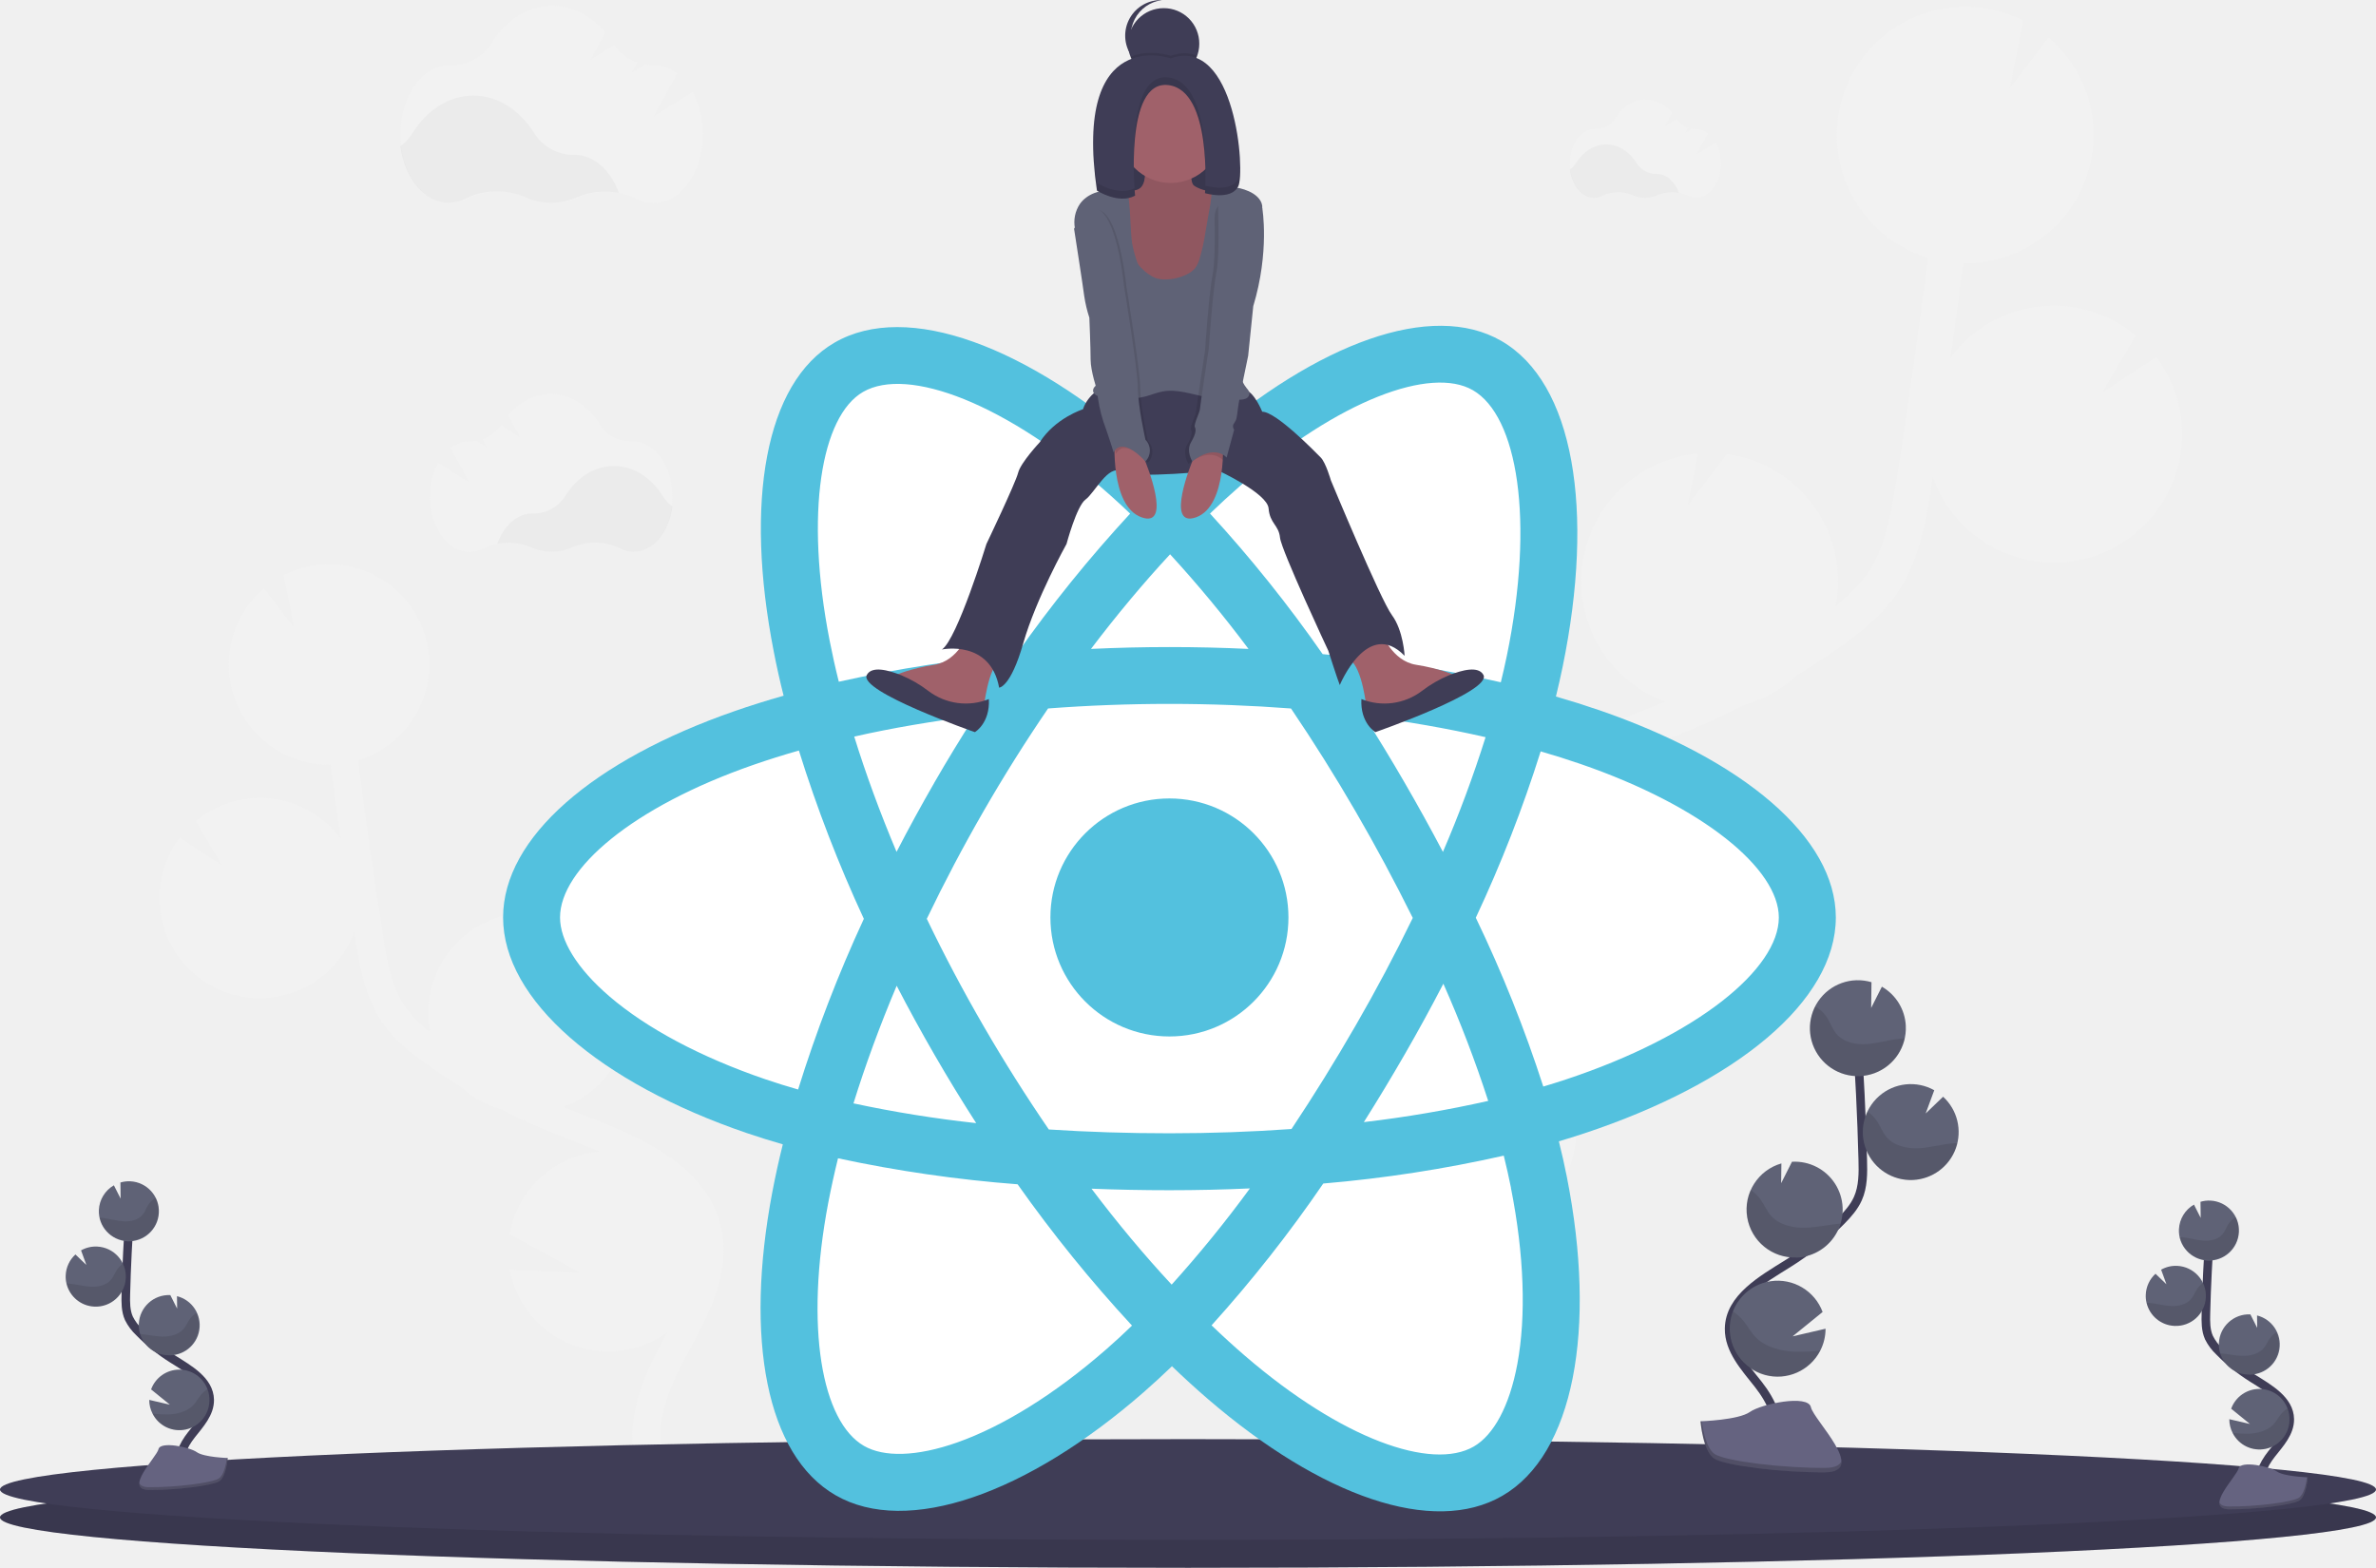
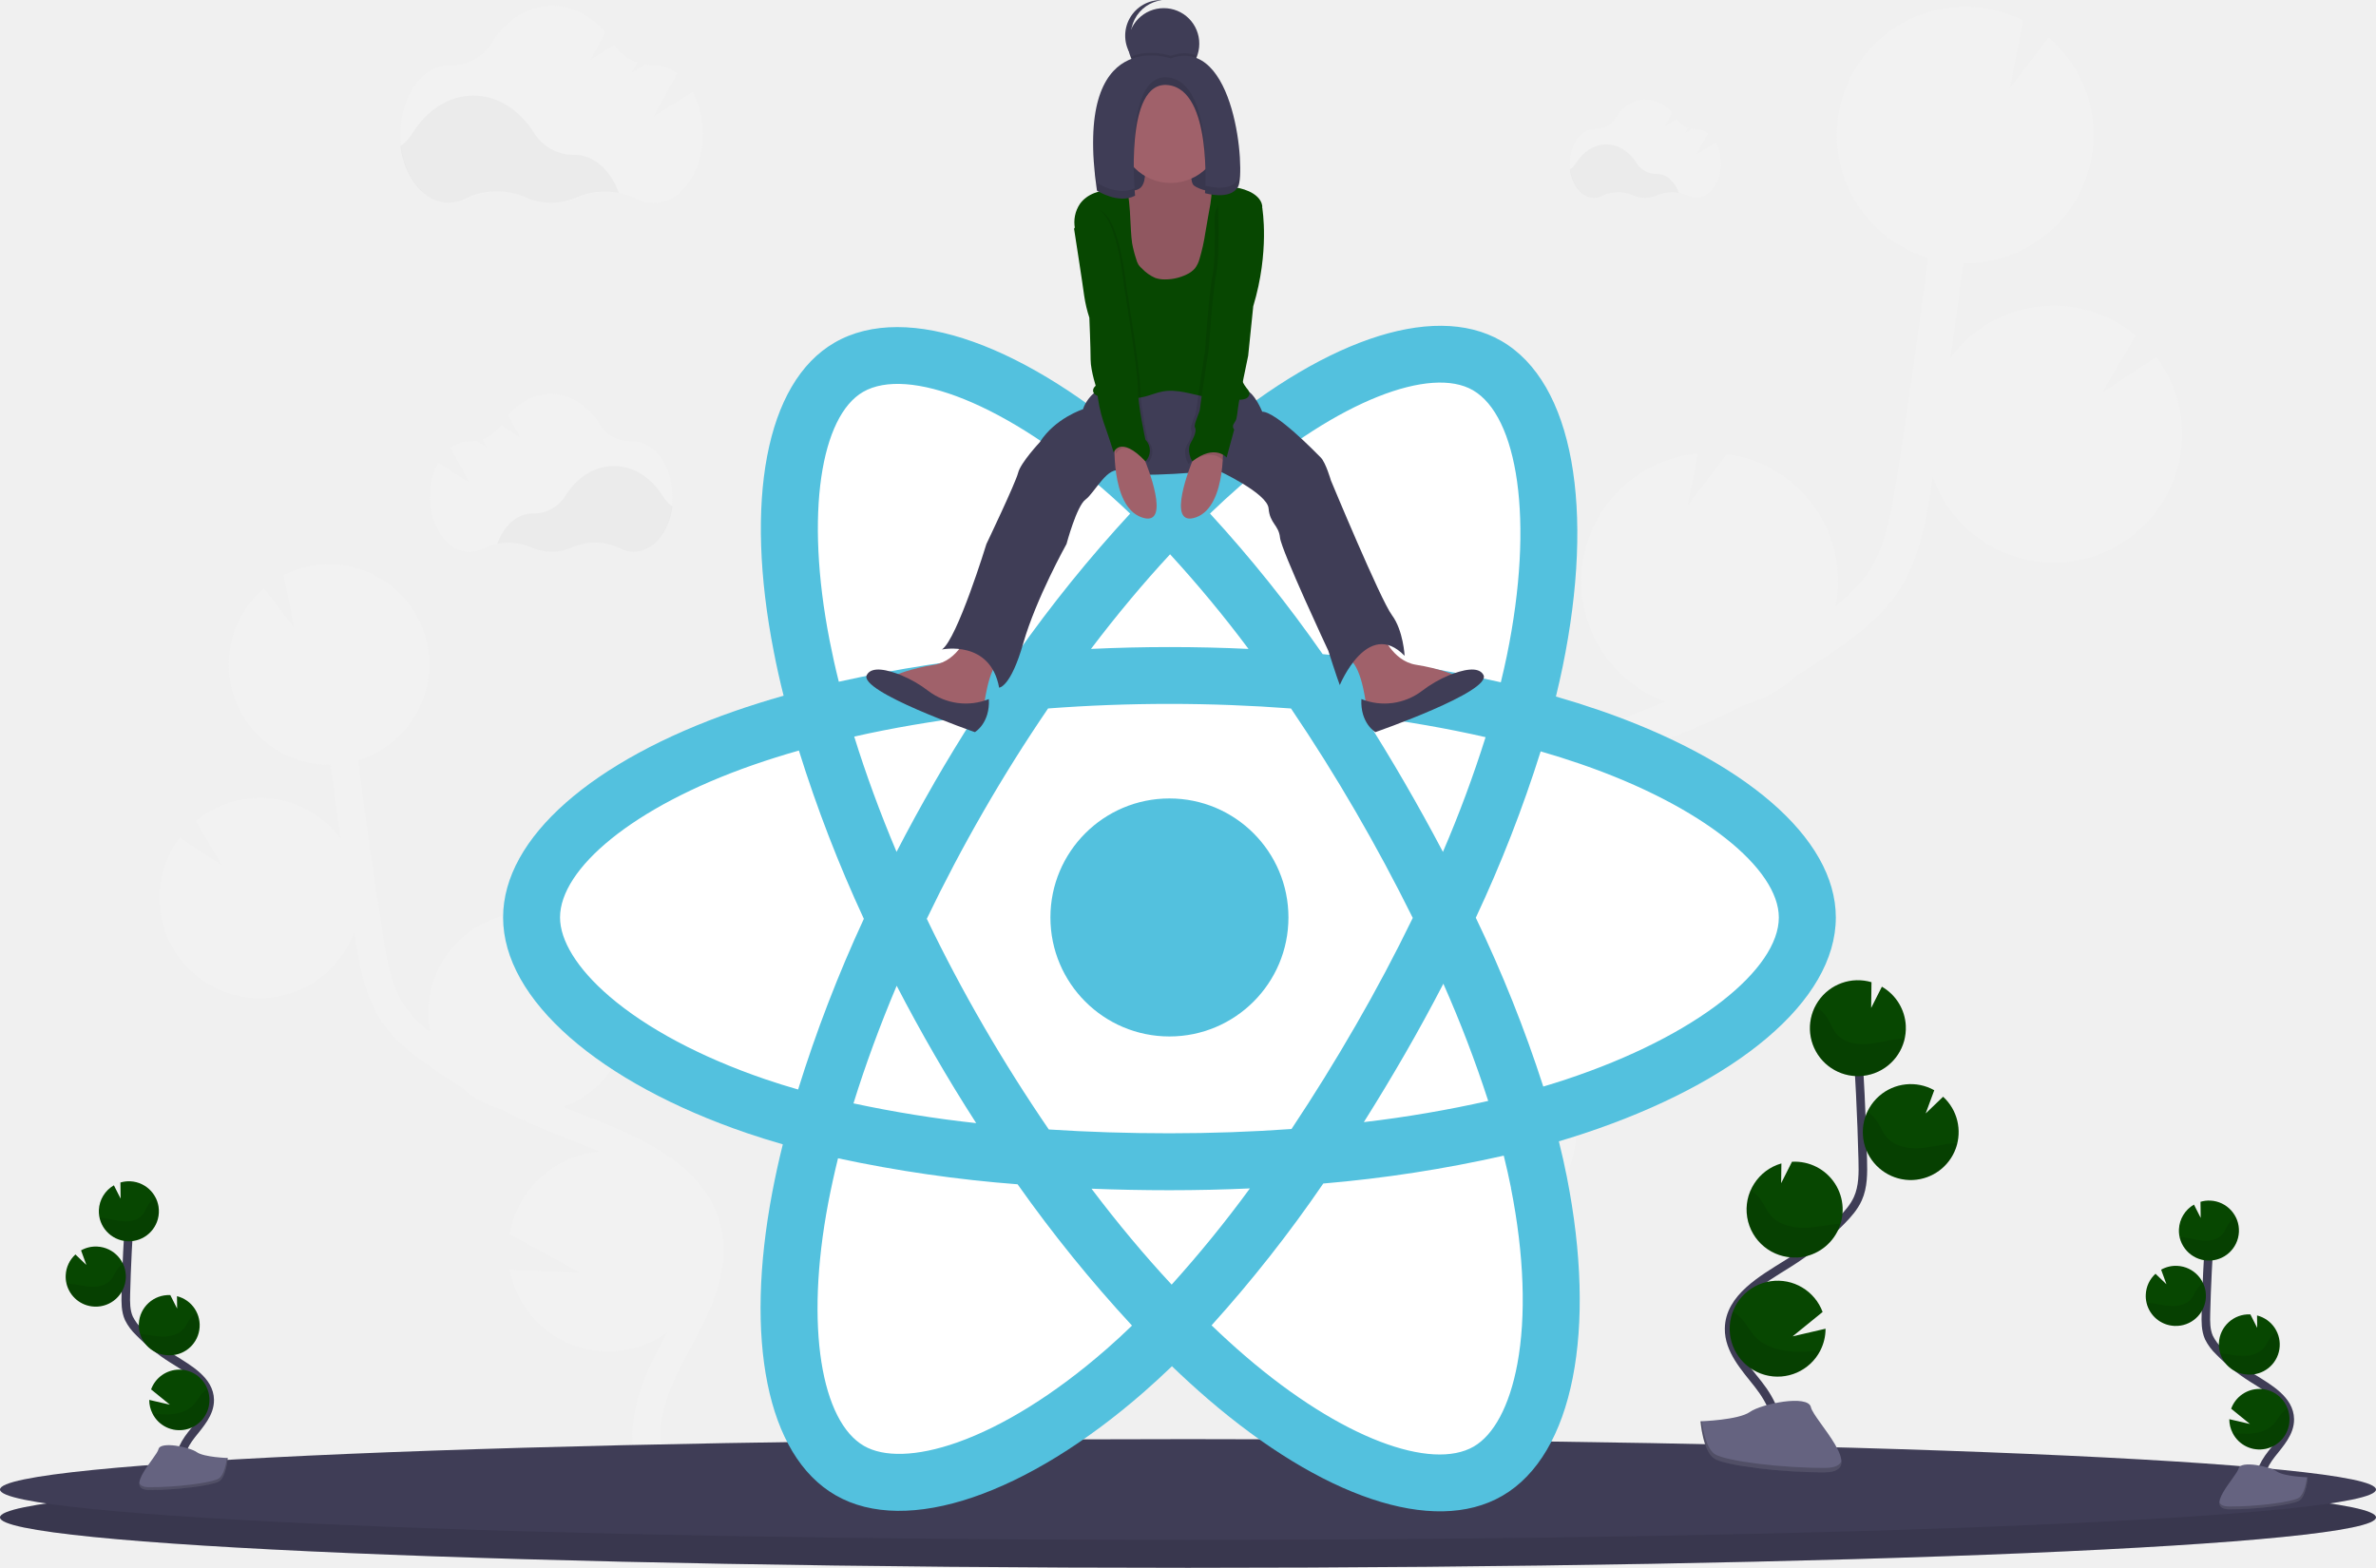
<svg xmlns="http://www.w3.org/2000/svg" id="a75d69e6-d07c-4db3-9c83-72b2470e5561" data-name="Layer 1" width="1108" height="731.18" viewBox="0 0 1108 731.18">
  <path d="M813.68,415.2l6.89-2.7c.66-.26,1.31-.54,2-.81a59.85,59.85,0,0,1,15.28-115.77l-4.8,24.2,18.22-23.92.16,0a59.87,59.87,0,0,1,51.16,67.45c-.15,1.13-.39,2.23-.6,3.34,5.61-4.43,10.87-9.32,14.81-15,8-11.54,10.71-25.76,13.47-43.17,5.47-34.48,10.4-69.34,14.84-104.18a59.83,59.83,0,0,1-42-65.36c.25-1.82.6-3.59,1-5.34.1-.44.2-.88.31-1.31.43-1.69.91-3.35,1.47-5,.09-.27.21-.52.3-.78.5-1.37,1-2.72,1.65-4,.22-.5.44-1,.67-1.47.69-1.43,1.42-2.83,2.22-4.19.27-.45.56-.88.83-1.33.62-1,1.27-2,1.94-2.93.36-.5.71-1,1.08-1.49l.27-.39,0,0a59.81,59.81,0,0,1,74.64-17l-6.24,31.49,18-23.64a59.5,59.5,0,0,1,16.32,68.62h.07c-.17.4-.38.78-.55,1.18-.33.74-.67,1.47-1,2.2-.46.93-1,1.84-1.45,2.74-.38.68-.75,1.36-1.16,2-.59,1-1.23,1.9-1.87,2.83-.38.54-.73,1.1-1.12,1.63-1,1.39-2.12,2.72-3.26,4-.4.45-.83.86-1.25,1.3-.81.86-1.62,1.71-2.48,2.52-.53.5-1.09,1-1.64,1.46-.79.7-1.6,1.38-2.43,2-.59.47-1.19.92-1.79,1.36-.87.63-1.75,1.22-2.64,1.81-.6.39-1.2.78-1.81,1.15-1,.61-2.05,1.17-3.1,1.72-.53.27-1,.57-1.59.83-1.58.77-3.2,1.48-4.85,2.11-.31.12-.64.21-.95.32-1.38.5-2.77,1-4.18,1.35-.61.17-1.23.31-1.85.46-1.15.28-2.31.54-3.48.76q-1,.18-2.07.33c-1.15.17-2.31.3-3.48.4-.69.06-1.37.12-2.07.16-1.26.06-2.53.07-3.8.06a2.08,2.08,0,0,0-.25,0q-2.82,22-5.92,44A59.82,59.82,0,0,1,1042,240.88l-15.68,26.58,25.21-16.59a59.68,59.68,0,0,1,11.5,44.16,58.76,58.76,0,0,1-4.5,15.94,59.83,59.83,0,0,1-111.19-4c-.23,1.48-.45,3-.68,4.46-2.44,15.35-5.47,34.46-16.23,50-7.29,10.56-17.33,18.36-27.09,25.22q-9.52,6.7-19.48,12.77a59.85,59.85,0,0,1-24.53,13.74q-16,8.19-32.69,14.81l-6.95,2.72c-6.25,2.44-12.65,4.94-19,7.6,1,.09,2,.17,3,.3a59.9,59.9,0,0,1,50.86,49.05l-42.31,23.11,42.18-1.89A59.16,59.16,0,0,1,843,534.54a59.87,59.87,0,0,1-82.7,11.74l2.1,3.91c1.4,2.58,2.78,5.15,4.12,7.7,18.33,34.74,19.66,64.74,3.75,84.49l-13-10.45c15.49-19.22,3.2-49.77-5.5-66.27-1.32-2.5-2.68-5-4-7.56C736,536.27,722.65,511.53,728,485.2,736,445.5,779.05,428.7,813.68,415.2Z" transform="translate(-46 -84.41)" fill="#f2f2f2" />
  <path d="M315.6,603.42l-5.38-2.11c-.52-.2-1-.43-1.54-.63a46.75,46.75,0,0,0-11.94-90.42l3.75,18.9-14.22-18.68h-.13a46.76,46.76,0,0,0-40,52.68c.12.89.31,1.74.47,2.61a55.84,55.84,0,0,1-11.56-11.73c-6.23-9-8.37-20.12-10.53-33.71C220.29,493.4,216.45,466.18,213,439a46.72,46.72,0,0,0,32.77-51.05c-.2-1.42-.47-2.8-.79-4.17l-.24-1c-.34-1.32-.71-2.62-1.15-3.88-.07-.21-.16-.41-.24-.61-.39-1.07-.82-2.12-1.28-3.15-.18-.38-.35-.77-.53-1.15-.54-1.11-1.11-2.2-1.73-3.26-.21-.36-.44-.7-.65-1-.49-.78-1-1.55-1.52-2.29-.28-.39-.55-.79-.84-1.17l-.21-.3h0a46.76,46.76,0,0,0-58.29-13.32l4.88,24.6-14.07-18.46a46.48,46.48,0,0,0-12.75,53.59h-.05c.13.31.29.61.43.92.26.58.52,1.15.8,1.72q.54,1.08,1.14,2.13c.29.54.58,1.07.9,1.59.46.75,1,1.48,1.46,2.21.3.42.57.86.88,1.27.8,1.08,1.65,2.12,2.54,3.13.31.35.65.67,1,1,.63.67,1.27,1.33,1.94,2,.41.4.85.77,1.28,1.14q.93.83,1.89,1.59c.46.36.93.71,1.4,1.06.68.49,1.37,1,2.06,1.41.47.31.94.61,1.42.9.79.48,1.6.91,2.42,1.34.42.22.82.45,1.24.66,1.24.6,2.5,1.15,3.79,1.64.24.1.5.16.74.25,1.07.39,2.16.75,3.27,1.06.47.13,1,.24,1.44.35.9.22,1.8.43,2.72.6l1.61.26c.9.13,1.81.23,2.72.31.54.05,1.07.09,1.62.12,1,.05,2,.06,3,.05h.19q2.2,17.22,4.62,34.41a46.71,46.71,0,0,0-67.48-8.14L149.49,488l-19.68-12.95a46.57,46.57,0,0,0-9,34.49A45.8,45.8,0,0,0,124.34,522a46.73,46.73,0,0,0,86.84-3.12c.18,1.15.35,2.32.53,3.48,1.9,12,4.27,26.92,12.67,39.08,5.7,8.24,13.54,14.33,21.16,19.69q7.44,5.24,15.21,10a46.88,46.88,0,0,0,19.16,10.74c8.32,4.26,16.84,8.14,25.54,11.56l5.42,2.13c4.88,1.9,9.88,3.85,14.81,5.93-.78.07-1.57.13-2.36.24A46.77,46.77,0,0,0,283.6,660l33,18-32.94-1.47a46.78,46.78,0,0,0,73.57,29.2c-.55,1-1.09,2-1.64,3.05-1.09,2-2.17,4-3.22,6-14.31,27.13-15.35,50.57-2.92,66l10.13-8.16c-12.1-15-2.5-38.87,4.3-51.76,1-1.95,2.09-3.92,3.16-5.9,9.19-17,19.61-36.37,15.46-56.94C376.29,627.08,342.64,614,315.6,603.42Z" transform="translate(-46 -84.41)" fill="#f2f2f2" />
  <ellipse cx="554" cy="707.68" rx="554" ry="23.5" fill="#3f3d56" />
  <ellipse cx="554" cy="707.68" rx="554" ry="23.5" opacity="0.1" />
  <ellipse cx="554" cy="694.68" rx="554" ry="23.5" fill="#3f3d56" />
  <path d="M131,770.73c-3-5.51.4-12.26,4.28-17.18s8.61-10,8.51-16.29c-.14-9-9.7-14.31-17.33-19.08a84.78,84.78,0,0,1-15.56-12.51,23,23,0,0,1-4.78-6.4c-1.58-3.52-1.53-7.52-1.43-11.38q.5-19.26,1.9-38.48" transform="translate(-46 -84.41)" fill="none" stroke="#3f3d56" stroke-miterlimit="10" stroke-width="4" />
-   <path d="M92.11,648.7a14,14,0,0,1,7-11.49l3.14,6.21-.09-7.52a13.86,13.86,0,0,1,4.62-.56A14,14,0,1,1,92.11,648.7Z" transform="translate(-46 -84.41)" fill="#5f6276" />
-   <path d="M117.14,743.7a14,14,0,0,0,26.5-5.76,13.82,13.82,0,0,0-.91-5.69,14,14,0,0,0-26.27.15l8.77,7.13-9.64-2.24A13.89,13.89,0,0,0,117.14,743.7Z" transform="translate(-46 -84.41)" fill="#5f6276" />
-   <path d="M124.07,716.45a14,14,0,0,0,4.46-27.54l.07,5.79-3.18-6.29h0a14,14,0,0,0-1.31,28.05Z" transform="translate(-46 -84.41)" fill="#5f6276" />
-   <path d="M90,693.78a14,14,0,0,0,1.32-28,13.88,13.88,0,0,0-7.52,1.78l2.48,6.8-5.11-4.9a14,14,0,0,0-4.53,9.69A13.33,13.33,0,0,0,77,683,14,14,0,0,0,90,693.78Z" transform="translate(-46 -84.41)" fill="#5f6276" />
+   <path d="M92.11,648.7a14,14,0,0,1,7-11.49l3.14,6.21-.09-7.52a13.86,13.86,0,0,1,4.62-.56A14,14,0,1,1,92.11,648.7Z" transform="translate(-46 -84.41)" fill="#074701" />
+   <path d="M117.14,743.7a14,14,0,0,0,26.5-5.76,13.82,13.82,0,0,0-.91-5.69,14,14,0,0,0-26.27.15l8.77,7.13-9.64-2.24A13.89,13.89,0,0,0,117.14,743.7Z" transform="translate(-46 -84.41)" fill="#074701" />
+   <path d="M124.07,716.45a14,14,0,0,0,4.46-27.54l.07,5.79-3.18-6.29h0a14,14,0,0,0-1.31,28.05Z" transform="translate(-46 -84.41)" fill="#074701" />
+   <path d="M90,693.78a14,14,0,0,0,1.32-28,13.88,13.88,0,0,0-7.52,1.78l2.48,6.8-5.11-4.9a14,14,0,0,0-4.53,9.69A13.33,13.33,0,0,0,77,683,14,14,0,0,0,90,693.78Z" transform="translate(-46 -84.41)" fill="#074701" />
  <path d="M94,652.44c3.24.36,6.39,1.37,9.64,1.57s6.82-.58,8.88-3.1c1.11-1.37,1.66-3.09,2.59-4.57a10.08,10.08,0,0,1,3.54-3.33,14,14,0,1,1-26.24,9.32C92.94,652.35,93.47,652.39,94,652.44Z" transform="translate(-46 -84.41)" opacity="0.1" />
  <path d="M90,693.78a14,14,0,0,0,13.35-20,10.4,10.4,0,0,0-2.82,2.83c-1,1.51-1.61,3.25-2.78,4.64-2.19,2.57-5.92,3.41-9.31,3.25s-6.66-1.11-10-1.42c-.47,0-.94-.08-1.41-.09A14,14,0,0,0,90,693.78Z" transform="translate(-46 -84.41)" opacity="0.1" />
  <path d="M124.07,716.45a14,14,0,0,0,13.47-19.76,11.36,11.36,0,0,0-3,2.85c-1.09,1.54-1.77,3.31-3,4.73-2.36,2.64-6.34,3.57-9.93,3.48s-6.82-.93-10.28-1.19A14,14,0,0,0,124.07,716.45Z" transform="translate(-46 -84.41)" opacity="0.1" />
  <path d="M117.14,743.7a14,14,0,0,0,26.5-5.76,13.82,13.82,0,0,0-.91-5.69,14,14,0,0,0-3.08,2.74c-1.34,1.63-2.21,3.47-3.76,5-2.87,2.82-7.5,4-11.62,4.09A62.35,62.35,0,0,1,117.14,743.7Z" transform="translate(-46 -84.41)" opacity="0.1" />
  <path d="M152.19,764.39s-11.08-.34-14.41-2.72-17-5.22-17.87-1.4-16.65,19-4.14,19.06,29.06-2,32.39-4S152.19,764.39,152.19,764.39Z" transform="translate(-46 -84.41)" fill="#656380" />
  <path d="M115.54,778c12.51.1,29.06-2,32.4-4,2.53-1.54,3.54-7.09,3.88-9.65l.37,0s-.7,8.93-4,11-19.89,4.08-32.39,4c-3.61,0-4.86-1.31-4.79-3.22C111.48,777.26,112.86,778,115.54,778Z" transform="translate(-46 -84.41)" opacity="0.2" />
  <path d="M1101,779.73c-3-5.51.4-12.26,4.28-17.18s8.61-10,8.51-16.29c-.14-9-9.7-14.31-17.33-19.08a84.78,84.78,0,0,1-15.56-12.51,23,23,0,0,1-4.78-6.4c-1.58-3.52-1.53-7.52-1.43-11.38q.49-19.26,1.9-38.48" transform="translate(-46 -84.41)" fill="none" stroke="#3f3d56" stroke-miterlimit="10" stroke-width="4" />
-   <path d="M1062.11,657.7a14,14,0,0,1,7-11.49l3.14,6.21-.09-7.52a13.86,13.86,0,0,1,4.62-.56,14,14,0,1,1-14.68,13.36Z" transform="translate(-46 -84.41)" fill="#5f6276" />
-   <path d="M1087.14,752.7a14,14,0,0,0,26.5-5.76,13.82,13.82,0,0,0-.91-5.69,14,14,0,0,0-26.27.15l8.77,7.13-9.64-2.24A13.89,13.89,0,0,0,1087.14,752.7Z" transform="translate(-46 -84.41)" fill="#5f6276" />
-   <path d="M1094.07,725.45a14,14,0,0,0,4.46-27.54l.07,5.79-3.18-6.29h0a14,14,0,0,0-1.31,28.05Z" transform="translate(-46 -84.41)" fill="#5f6276" />
-   <path d="M1060,702.78a14,14,0,0,0,1.32-28,13.88,13.88,0,0,0-7.52,1.78l2.48,6.8-5.11-4.9a14,14,0,0,0-4.53,9.69A13.33,13.33,0,0,0,1047,692,14,14,0,0,0,1060,702.78Z" transform="translate(-46 -84.41)" fill="#5f6276" />
+   <path d="M1062.11,657.7a14,14,0,0,1,7-11.49l3.14,6.21-.09-7.52a13.86,13.86,0,0,1,4.62-.56,14,14,0,1,1-14.68,13.36Z" transform="translate(-46 -84.41)" fill="#074701" />
+   <path d="M1087.14,752.7a14,14,0,0,0,26.5-5.76,13.82,13.82,0,0,0-.91-5.69,14,14,0,0,0-26.27.15l8.77,7.13-9.64-2.24A13.89,13.89,0,0,0,1087.14,752.7Z" transform="translate(-46 -84.41)" fill="#074701" />
+   <path d="M1094.07,725.45a14,14,0,0,0,4.46-27.54l.07,5.79-3.18-6.29h0a14,14,0,0,0-1.31,28.05Z" transform="translate(-46 -84.41)" fill="#074701" />
+   <path d="M1060,702.78a14,14,0,0,0,1.32-28,13.88,13.88,0,0,0-7.52,1.78l2.48,6.8-5.11-4.9a14,14,0,0,0-4.53,9.69A13.33,13.33,0,0,0,1047,692,14,14,0,0,0,1060,702.78Z" transform="translate(-46 -84.41)" fill="#074701" />
  <path d="M1064,661.44c3.24.36,6.39,1.37,9.64,1.57s6.82-.58,8.88-3.1c1.11-1.37,1.66-3.09,2.59-4.57a10.08,10.08,0,0,1,3.54-3.33,14,14,0,1,1-26.24,9.32C1062.94,661.35,1063.47,661.39,1064,661.44Z" transform="translate(-46 -84.41)" opacity="0.1" />
  <path d="M1060,702.78a14,14,0,0,0,13.35-20,10.4,10.4,0,0,0-2.82,2.83c-1,1.51-1.61,3.25-2.78,4.64-2.19,2.57-5.92,3.41-9.31,3.25s-6.66-1.11-10-1.42c-.47,0-.94-.08-1.41-.09A14,14,0,0,0,1060,702.78Z" transform="translate(-46 -84.41)" opacity="0.1" />
  <path d="M1094.07,725.45a14,14,0,0,0,13.47-19.76,11.36,11.36,0,0,0-3,2.85c-1.09,1.54-1.77,3.31-3,4.73-2.36,2.64-6.34,3.57-9.93,3.48s-6.82-.93-10.28-1.19A14,14,0,0,0,1094.07,725.45Z" transform="translate(-46 -84.41)" opacity="0.1" />
  <path d="M1087.14,752.7a14,14,0,0,0,26.5-5.76,13.82,13.82,0,0,0-.91-5.69,14,14,0,0,0-3.08,2.74c-1.34,1.63-2.21,3.47-3.76,5-2.87,2.82-7.5,4-11.62,4.09A62.35,62.35,0,0,1,1087.14,752.7Z" transform="translate(-46 -84.41)" opacity="0.1" />
  <path d="M1122.19,773.39s-11.08-.34-14.41-2.72-17-5.22-17.87-1.4-16.65,19-4.14,19.06,29.06-2,32.39-4S1122.19,773.39,1122.19,773.39Z" transform="translate(-46 -84.41)" fill="#656380" />
  <path d="M1085.54,787c12.51.1,29.06-2,32.4-4,2.53-1.54,3.54-7.09,3.88-9.65l.37,0s-.7,8.93-4,11-19.89,4.08-32.39,4c-3.61,0-4.86-1.31-4.79-3.22C1081.48,786.26,1082.86,787,1085.54,787Z" transform="translate(-46 -84.41)" opacity="0.2" />
  <path d="M791.57,415.56q-9.92-3.4-20-6.3,1.66-6.79,3.09-13.65c15.14-73.51,5.24-132.73-28.57-152.22-32.42-18.7-85.44.8-139,47.39q-7.92,6.92-15.47,14.2-5.07-4.85-10.3-9.51C525.21,245.64,469,224.65,435.18,244.2c-32.39,18.75-42,74.42-28.35,144.09q2,10.35,4.59,20.58c-7.95,2.26-15.64,4.67-23,7.24C322.63,439,280.61,475,280.61,512.29c0,38.51,45.11,77.14,113.64,100.56q8.34,2.83,16.8,5.26-2.74,11-4.88,22.18c-13,68.46-2.84,122.82,29.46,141.45C469,801,525,781.2,579.52,733.54c4.31-3.77,8.63-7.77,13-11.95q8.18,7.89,16.79,15.32c52.82,45.45,105,63.81,137.26,45.12,33.33-19.29,44.16-77.69,30.1-148.73q-1.6-8.14-3.73-16.61,5.91-1.74,11.56-3.61c71.24-23.6,117.6-61.76,117.6-100.79,0-37.43-43.38-73.62-110.5-96.73Z" transform="translate(-46 -84.41)" fill="#53c1de" />
  <path d="M776.12,587.88c-3.4,1.13-6.88,2.21-10.44,3.27a621.6,621.6,0,0,0-31.47-78.73,623.06,623.06,0,0,0,30.25-77.58c6.35,1.84,12.53,3.78,18.47,5.83,57.51,19.79,92.59,49.06,92.59,71.62,0,24-37.89,55.21-99.4,75.59ZM750.6,638.46c6.22,31.41,7.1,59.81,3,82-3.7,19.95-11.14,33.25-20.34,38.58-19.59,11.33-61.47-3.4-106.64-42.27q-7.77-6.69-15.63-14.25a624.23,624.23,0,0,0,52.09-66.14,620.2,620.2,0,0,0,84.17-13q1.9,7.68,3.37,15ZM492.48,757.1c-19.14,6.76-34.38,6.95-43.59,1.64-19.6-11.31-27.75-55-16.63-113.5q2-10.37,4.53-20.63a625.79,625.79,0,0,0,83.75,12.13,645.09,645.09,0,0,0,53.35,65.9q-5.79,5.61-11.84,10.91c-24.11,21.08-48.28,36-69.57,43.55ZM402.84,587.73c-30.31-10.36-55.33-23.82-72.49-38.5-15.41-13.2-23.19-26.31-23.19-36.94,0-22.63,33.74-51.5,90-71.11q10.6-3.69,21.39-6.73a637.08,637.08,0,0,0,30.29,78.48,646.29,646.29,0,0,0-30.66,79.6Q410.44,590.32,402.84,587.73Zm30.05-204.54c-11.68-59.69-3.93-104.72,15.59-116,20.79-12,66.76,5.12,115.22,48.15,3.1,2.75,6.21,5.63,9.32,8.6a635.89,635.89,0,0,0-52.93,65.52,648.42,648.42,0,0,0-82.93,12.89q-2.39-9.52-4.27-19.15ZM701,449.38q-9.11-15.74-18.89-31.08c19.83,2.51,38.82,5.83,56.66,9.91a565.54,565.54,0,0,1-19.89,53.51q-8.61-16.35-17.88-32.34ZM591.64,342.91a569.3,569.3,0,0,1,36.57,44.14q-36.71-1.73-73.45,0c12.07-15.92,24.44-30.72,36.88-44.13Zm-110,106.65q-9.15,15.87-17.55,32.14c-7.73-18.33-14.34-36.36-19.74-53.77,17.73-4,36.64-7.21,56.34-9.68Q490.77,433.69,481.62,449.56Zm19.61,158.65A564.64,564.64,0,0,1,444,599c5.49-17.71,12.25-36.13,20.15-54.86q8.43,16.29,17.61,32.16Q491.1,592.49,501.23,608.21Zm91.14,75.33C579.79,670,567.24,655,555,638.79q17.85.71,36.36.71,19,0,37.51-.84A563.94,563.94,0,0,1,592.37,683.54ZM719.08,543.19A562.82,562.82,0,0,1,740,597.85a561.35,561.35,0,0,1-58,9.89q9.85-15.63,19.08-31.63,9.38-16.26,18-32.92Zm-41,19.66q-14.12,24.52-29.81,48.1c-18.44,1.32-37.49,2-56.91,2s-38.15-.6-56.27-1.78Q519,587.67,504.7,563t-26.51-50.08q12.27-25.53,26.43-50.1h0q14.14-24.56,30.13-48c18.49-1.4,37.43-2.13,56.59-2.13s38.22.74,56.69,2.14q15.81,23.37,30,47.81t26.79,49.87q-12.45,25.62-26.71,50.3Zm54.77-296.46c20.81,12,28.9,60.4,15.83,123.87q-1.29,6.19-2.8,12.35a635.74,635.74,0,0,0-83.09-13.13,625.16,625.16,0,0,0-52.53-65.56q7-6.74,14.29-13.11c45.88-39.93,88.76-55.69,108.3-44.42Z" transform="translate(-46 -84.41)" fill="#fff" />
  <path d="M591.34,456.79a55.5,55.5,0,1,1-55.5,55.5,55.49,55.49,0,0,1,55.5-55.5" transform="translate(-46 -84.41)" fill="#53c1de" />
  <path d="M605.26,104.81a16.6,16.6,0,1,1-16.6-16.6A16.52,16.52,0,0,1,605.26,104.81Z" transform="translate(-46 -84.41)" fill="#3f3d56" />
  <path d="M575.4,109a16.62,16.62,0,0,1,12.49-24.54,16.6,16.6,0,1,0,1.41,33.07A16.6,16.6,0,0,1,575.4,109Z" transform="translate(-46 -84.41)" fill="#3f3d56" />
  <rect x="521.91" y="43.52" width="44.47" height="69.37" fill="#3f3d56" />
  <rect x="521.91" y="43.52" width="44.47" height="69.37" opacity="0.1" />
  <path d="M497.66,379.61s-4.75,13.05-16,14.83-17.79,4.74-17.79,4.74l26.68,17.19,14.23-1.78s1.78-18.38,7.71-22.53S497.66,379.61,497.66,379.61Z" transform="translate(-46 -84.41)" fill="#a0616a" />
  <path d="M690.34,379.61s4.75,13.05,16,14.83,17.79,4.74,17.79,4.74l-26.68,17.19-14.23-1.78s-1.78-18.38-7.71-22.53S690.34,379.61,690.34,379.61Z" transform="translate(-46 -84.41)" fill="#a0616a" />
  <path d="M560.5,264.59s-7.11,3.56-9.48,10.68c0,0-13,4.15-20.16,15.41,0,0-8.9,9.49-10.08,14.23S506,338.11,506,338.11s-13.64,44.47-20.75,49.21c0,0,22.53-4.74,26.68,17.79,0,0,5.33,0,11.26-20.75s20.16-46.25,20.16-46.25,4.74-17.78,8.89-20.75,10.67-16.6,16.6-13,45.06-.6,45.06-.6S637,314.4,637.58,321.51s4.74,7.71,5.33,13.64,22.53,52.76,22.53,52.76,4.15,13,5.34,16c0,0,13-31.42,30.24-13.63,0,0-.6-11.86-5.93-19s-28.46-62.84-28.46-62.84-2.37-8.3-4.74-10.67-20.76-21.35-27.28-21.35c0,0-3.55-8.89-7.7-10.08Z" transform="translate(-46 -84.41)" fill="#3f3d56" />
  <path d="M507.14,410.44a28.89,28.89,0,0,1-28.22-3.79,56.37,56.37,0,0,0-12.59-7.3c-6.29-2.54-13.81-4.42-16.1-.17-4.15,7.71,50.39,26.68,50.39,26.68S507.74,421.71,507.14,410.44Z" transform="translate(-46 -84.41)" fill="#3f3d56" />
  <path d="M680.86,410.44a28.89,28.89,0,0,0,28.22-3.79,56.37,56.37,0,0,1,12.59-7.3c6.29-2.54,13.81-4.42,16.1-.17,4.15,7.71-50.39,26.68-50.39,26.68S680.26,421.71,680.86,410.44Z" transform="translate(-46 -84.41)" fill="#3f3d56" />
  <path d="M579.88,167.08c-.22,2.06-.9,4.29-2.66,5.38-1.44.9-3.26.83-4.92,1.17a11.46,11.46,0,0,0-7.82,6.77,17.51,17.51,0,0,0-.75,10.55,39.22,39.22,0,0,0,1.52,5.06c1.74,4.92,3.84,9.8,7.09,13.89a59,59,0,0,0,9.3,8.77c2.11,1.72,4.29,3.47,6.89,4.28a21.75,21.75,0,0,0,5.4.72c2.25.1,4.65.17,6.6-.95,3-1.73,3.89-5.55,5.52-8.62,1.38-2.6,3.44-4.81,4.73-7.46a29.49,29.49,0,0,0,2-6.52l2.77-12.3c1-4.47,1.92-9.51-.59-13.34a2.28,2.28,0,0,0-.74-.77,2.79,2.79,0,0,0-1.52-.15,16.44,16.44,0,0,1-9.15-2.09,3.93,3.93,0,0,1-1.15-.9,4.72,4.72,0,0,1-.7-2.12,22.2,22.2,0,0,0-1.28-4.45,3,3,0,0,0-.87-1.34,3.15,3.15,0,0,0-1.41-.47,114.47,114.47,0,0,0-12.93-1.35c-1.42-.07-3.56-.64-4.54.62S580,165.58,579.88,167.08Z" transform="translate(-46 -84.41)" fill="#a0616a" />
  <path d="M579.88,167.08c-.22,2.06-.9,4.29-2.66,5.38-1.44.9-3.26.83-4.92,1.17a11.46,11.46,0,0,0-7.82,6.77,17.51,17.51,0,0,0-.75,10.55,39.22,39.22,0,0,0,1.52,5.06c1.74,4.92,3.84,9.8,7.09,13.89a59,59,0,0,0,9.3,8.77c2.11,1.72,4.29,3.47,6.89,4.28a21.75,21.75,0,0,0,5.4.72c2.25.1,4.65.17,6.6-.95,3-1.73,3.89-5.55,5.52-8.62,1.38-2.6,3.44-4.81,4.73-7.46a29.49,29.49,0,0,0,2-6.52l2.77-12.3c1-4.47,1.92-9.51-.59-13.34a2.28,2.28,0,0,0-.74-.77,2.79,2.79,0,0,0-1.52-.15,16.44,16.44,0,0,1-9.15-2.09,3.93,3.93,0,0,1-1.15-.9,4.72,4.72,0,0,1-.7-2.12,22.2,22.2,0,0,0-1.28-4.45,3,3,0,0,0-.87-1.34,3.15,3.15,0,0,0-1.41-.47,114.47,114.47,0,0,0-12.93-1.35c-1.42-.07-3.56-.64-4.54.62S580,165.58,579.88,167.08Z" transform="translate(-46 -84.41)" opacity="0.1" />
-   <path d="M571.85,174.15a26.93,26.93,0,0,0-7.13-1.12c-5.72-.14-11.84,1.83-15.14,6.5A15.34,15.34,0,0,0,547.29,191a23.57,23.57,0,0,0,5.2,10.66,32,32,0,0,1,4,5.24c1.58,3,1.63,6.59,2.06,10,1,8.12,4.46,15.75,5.83,23.82s.19,17.42-6.18,22.55c-1.07.86-2.37,1.77-2.46,3.14-.14,2.19,2.71,3.12,4.9,3.33,6.55.62,13.27,1.23,19.63-.46,2.63-.7,5.17-1.79,7.85-2.29,6.8-1.27,13.64,1.34,20.45,2.59a90.61,90.61,0,0,0,14.91,1.21,7.94,7.94,0,0,0,3.43-.45,2.75,2.75,0,0,0,1.74-2.74,4.76,4.76,0,0,0-1.18-2c-3.44-4.25-4.49-9.9-5.43-15.29l-3.15-18.11c-1.69-9.68-3.26-20.2,1.32-28.89,3.29-6.25,9.36-10.65,12.83-16.8a9.84,9.84,0,0,0,1.55-6.28c-.52-3.09-3.31-5.3-6.17-6.59A23.21,23.21,0,0,0,611,173c.1,4.33-1,8.71-1.71,13l-1.21,7a88.83,88.83,0,0,1-2.71,12.2,12.85,12.85,0,0,1-2.17,4.42,11.43,11.43,0,0,1-3.83,2.79,22.83,22.83,0,0,1-10.14,2.32,13.54,13.54,0,0,1-4.48-.69,19,19,0,0,1-6.17-4.34,10.11,10.11,0,0,1-1.63-1.77,9.93,9.93,0,0,1-1.11-2.67,55.42,55.42,0,0,1-1.91-7.48c-.3-1.94-.4-3.91-.54-5.87C573,186.12,573,179.72,571.85,174.15Z" transform="translate(-46 -84.41)" fill="#5f6276" />
+   <path d="M571.85,174.15a26.93,26.93,0,0,0-7.13-1.12c-5.72-.14-11.84,1.83-15.14,6.5A15.34,15.34,0,0,0,547.29,191a23.57,23.57,0,0,0,5.2,10.66,32,32,0,0,1,4,5.24c1.58,3,1.63,6.59,2.06,10,1,8.12,4.46,15.75,5.83,23.82s.19,17.42-6.18,22.55c-1.07.86-2.37,1.77-2.46,3.14-.14,2.19,2.71,3.12,4.9,3.33,6.55.62,13.27,1.23,19.63-.46,2.63-.7,5.17-1.79,7.85-2.29,6.8-1.27,13.64,1.34,20.45,2.59a90.61,90.61,0,0,0,14.91,1.21,7.94,7.94,0,0,0,3.43-.45,2.75,2.75,0,0,0,1.74-2.74,4.76,4.76,0,0,0-1.18-2c-3.44-4.25-4.49-9.9-5.43-15.29l-3.15-18.11c-1.69-9.68-3.26-20.2,1.32-28.89,3.29-6.25,9.36-10.65,12.83-16.8a9.84,9.84,0,0,0,1.55-6.28c-.52-3.09-3.31-5.3-6.17-6.59A23.21,23.21,0,0,0,611,173c.1,4.33-1,8.71-1.71,13l-1.21,7a88.83,88.83,0,0,1-2.71,12.2,12.85,12.85,0,0,1-2.17,4.42,11.43,11.43,0,0,1-3.83,2.79,22.83,22.83,0,0,1-10.14,2.32,13.54,13.54,0,0,1-4.48-.69,19,19,0,0,1-6.17-4.34,10.11,10.11,0,0,1-1.63-1.77,9.93,9.93,0,0,1-1.11-2.67,55.42,55.42,0,0,1-1.91-7.48c-.3-1.94-.4-3.91-.54-5.87C573,186.12,573,179.72,571.85,174.15Z" transform="translate(-46 -84.41)" fill="#074701" />
  <path d="M565.84,288.9s-2.37,31.43,12.45,36.76,1.78-26.09,1.78-26.09l-4.75-9.48Z" transform="translate(-46 -84.41)" fill="#a0616a" />
  <path d="M616.23,288.9s2.37,31.43-12.45,36.76S602,299.57,602,299.57l4.75-9.48Z" transform="translate(-46 -84.41)" fill="#a0616a" />
  <path d="M552.79,184l-4.74,7.71s4.15,26.68,4.74,31.42a62.2,62.2,0,0,0,2.38,10.08s.59,14.23.59,19.57,3,14.23,3,14.23a64.82,64.82,0,0,0,3,14.82c2.37,6.52,4.74,14.23,4.74,14.23s3-8.3,14.82,4.15a7.18,7.18,0,0,0,0-10.08s-3.55-16-3.55-24.31-6.53-48-6.53-48S567,172.7,552.79,184Z" transform="translate(-46 -84.41)" opacity="0.1" />
-   <path d="M551.61,183.37l-4.74,7.71s4.15,26.68,4.74,31.42A61.84,61.84,0,0,0,554,232.58s.59,14.23.59,19.56,3,14.23,3,14.23a64.53,64.53,0,0,0,3,14.82c2.37,6.53,4.75,14.23,4.75,14.23s3-8.3,14.82,4.15a7.18,7.18,0,0,0,0-10.07s-3.56-16-3.56-24.31-6.52-48-6.52-48S565.84,172.1,551.61,183.37Z" transform="translate(-46 -84.41)" fill="#5f6276" />
+   <path d="M551.61,183.37l-4.74,7.71s4.15,26.68,4.74,31.42A61.84,61.84,0,0,0,554,232.58s.59,14.23.59,19.56,3,14.23,3,14.23a64.53,64.53,0,0,0,3,14.82c2.37,6.53,4.75,14.23,4.75,14.23s3-8.3,14.82,4.15a7.18,7.18,0,0,0,0-10.07s-3.56-16-3.56-24.31-6.52-48-6.52-48S565.84,172.1,551.61,183.37Z" transform="translate(-46 -84.41)" fill="#074701" />
  <path d="M629.87,179.22l3,3.53s3.49,20.18-4.22,45.68l-2.37,23.12s-4.15,19.57-4.74,24.31-.59,5.33-1.78,7.11a2.29,2.29,0,0,0,0,3l-3.56,13s-5.33-6.52-16,1.78c0,0-3-4.74-.6-8.89s2.37-5.93,1.78-7.12,2.37-7.11,2.37-8.3S607.93,248,607.93,248s1.78-26.68,3.56-35.57c1.09-5.47,1.07-17.66.88-26.24-.19-8.94,10.63-13.78,17-7.5C629.52,178.85,629.7,179,629.87,179.22Z" transform="translate(-46 -84.41)" opacity="0.1" />
-   <path d="M631.65,178l3,3.53s3.49,20.19-4.22,45.68l-2.37,23.12s-4.15,19.57-4.74,24.31-.6,5.34-1.78,7.12a2.28,2.28,0,0,0,0,3L618,297.8s-5.33-6.53-16,1.77c0,0-3-4.74-.59-8.89s2.37-5.93,1.78-7.11,2.37-7.12,2.37-8.3,4.15-28.46,4.15-28.46,1.78-26.68,3.56-35.58.59-35.57.59-35.57S623.35,169.14,631.65,178Z" transform="translate(-46 -84.41)" fill="#5f6276" />
+   <path d="M631.65,178l3,3.53s3.49,20.19-4.22,45.68l-2.37,23.12s-4.15,19.57-4.74,24.31-.6,5.34-1.78,7.12a2.28,2.28,0,0,0,0,3L618,297.8s-5.33-6.53-16,1.77c0,0-3-4.74-.59-8.89s2.37-5.93,1.78-7.11,2.37-7.12,2.37-8.3,4.15-28.46,4.15-28.46,1.78-26.68,3.56-35.58.59-35.57.59-35.57S623.35,169.14,631.65,178Z" transform="translate(-46 -84.41)" fill="#074701" />
  <circle cx="545.92" cy="61.61" r="23.72" fill="#a0616a" />
  <path d="M604.29,110.41a16.6,16.6,0,0,1-31.09.44c9.26-3.73,18.72-.41,18.72-.41C596.65,108.78,600.75,108.93,604.29,110.41Z" transform="translate(-46 -84.41)" opacity="0.1" />
  <path d="M591.92,111.63s-45.65-16-34.38,61.66c0,0,10.08,6.52,17.78,2.37,0,0-5.33-53.95,15.42-51.58s17.19,50.4,17.19,50.4,11.86,3.55,15.42-3S622.16,101,591.92,111.63Z" transform="translate(-46 -84.41)" fill="#3f3d56" />
  <path d="M590.74,120.52c-14.24-1.62-16.2,23.27-16,39.05.17-15.69,2.81-37,16-35.49,14.81,1.69,17.24,26.66,17.41,40.8C608.32,151.9,606.9,122.37,590.74,120.52Z" transform="translate(-46 -84.41)" opacity="0.1" />
  <path d="M557.54,169.73a159.38,159.38,0,0,1-1.77-20.53,152.12,152.12,0,0,0,1.77,24.09s10.08,6.52,17.78,2.37c0,0-.12-1.28-.26-3.43C567.39,176.1,557.54,169.73,557.54,169.73Z" transform="translate(-46 -84.41)" opacity="0.1" />
  <path d="M623.35,168c-3.32,6.08-13.83,3.41-15.25,3-.07,2.2-.17,3.52-.17,3.52s11.86,3.55,15.42-3c.73-1.34,1.11-5.13,1-10.2C624.25,164.57,623.9,167,623.35,168Z" transform="translate(-46 -84.41)" opacity="0.1" />
  <path d="M872.73,757.37c4.74-8.78-.64-19.54-6.82-27.37s-13.73-16-13.57-26c.23-14.35,15.45-22.81,27.62-30.42a134.77,134.77,0,0,0,24.79-19.93c3-3.05,5.87-6.31,7.62-10.21,2.52-5.6,2.45-12,2.29-18.12q-.79-30.71-3-61.34" transform="translate(-46 -84.41)" fill="none" stroke="#3f3d56" stroke-miterlimit="10" stroke-width="4" />
-   <path d="M934.74,562.9a22.31,22.31,0,0,0-11.16-18.32l-5,9.9.15-12a22.37,22.37,0,1,0,16,20.41Z" transform="translate(-46 -84.41)" fill="#5f6276" />
-   <path d="M894.86,714.29a22.36,22.36,0,1,1,1.08-18l-14,11.37,15.37-3.57A22.25,22.25,0,0,1,894.86,714.29Z" transform="translate(-46 -84.41)" fill="#5f6276" />
-   <path d="M883.81,670.86A22.37,22.37,0,0,1,876.72,627l-.12,9.22,5.06-10h.06a22.37,22.37,0,1,1,2.09,44.69Z" transform="translate(-46 -84.41)" fill="#5f6276" />
-   <path d="M938.11,634.73A22.37,22.37,0,1,1,948,592.87l-4,10.83,8.13-7.8a22.37,22.37,0,0,1-14.07,38.83Z" transform="translate(-46 -84.41)" fill="#5f6276" />
+   <path d="M934.74,562.9a22.31,22.31,0,0,0-11.16-18.32l-5,9.9.15-12a22.37,22.37,0,1,0,16,20.41Z" transform="translate(-46 -84.41)" fill="#074701" />
+   <path d="M894.86,714.29a22.36,22.36,0,1,1,1.08-18l-14,11.37,15.37-3.57A22.25,22.25,0,0,1,894.86,714.29Z" transform="translate(-46 -84.41)" fill="#074701" />
+   <path d="M883.81,670.86A22.37,22.37,0,0,1,876.72,627l-.12,9.22,5.06-10h.06a22.37,22.37,0,1,1,2.09,44.69Z" transform="translate(-46 -84.41)" fill="#074701" />
+   <path d="M938.11,634.73A22.37,22.37,0,1,1,948,592.87l-4,10.83,8.13-7.8a22.37,22.37,0,0,1-14.07,38.83Z" transform="translate(-46 -84.41)" fill="#074701" />
  <path d="M931.74,568.86c-5.17.57-10.19,2.18-15.37,2.5s-10.87-.92-14.14-5c-1.77-2.17-2.65-4.91-4.14-7.28a16,16,0,0,0-5.63-5.3,22.37,22.37,0,1,0,41.81,14.84C933.42,568.71,932.58,568.77,931.74,568.86Z" transform="translate(-46 -84.41)" opacity="0.1" />
  <path d="M938.11,634.73a22.39,22.39,0,0,1-21.28-31.91,16.37,16.37,0,0,1,4.5,4.51c1.59,2.4,2.56,5.18,4.43,7.39,3.48,4.09,9.44,5.43,14.84,5.19s10.6-1.78,16-2.28c.75-.06,1.5-.11,2.26-.13A22.37,22.37,0,0,1,938.11,634.73Z" transform="translate(-46 -84.41)" opacity="0.1" />
  <path d="M883.81,670.86a22.37,22.37,0,0,1-21.46-31.49,17.83,17.83,0,0,1,4.73,4.55c1.74,2.45,2.82,5.27,4.86,7.54,3.77,4.2,10.11,5.68,15.83,5.54,5.54-.12,10.87-1.48,16.38-1.9A22.36,22.36,0,0,1,883.81,670.86Z" transform="translate(-46 -84.41)" opacity="0.1" />
  <path d="M894.86,714.29A22.37,22.37,0,0,1,854.08,696a22.27,22.27,0,0,1,4.91,4.38c2.13,2.59,3.53,5.53,6,7.94,4.57,4.49,11.95,6.34,18.52,6.51A97.1,97.1,0,0,0,894.86,714.29Z" transform="translate(-46 -84.41)" opacity="0.1" />
  <path d="M839,747.26s17.65-.54,23-4.33,27.16-8.31,28.48-2.24,26.53,30.22,6.6,30.38-46.31-3.1-51.62-6.34S839,747.26,839,747.26Z" transform="translate(-46 -84.41)" fill="#656380" />
  <path d="M897.4,769c-19.93.16-46.31-3.11-51.62-6.34-4-2.47-5.65-11.3-6.19-15.38l-.59,0s1.12,14.24,6.43,17.47,31.69,6.5,51.62,6.34c5.75,0,7.74-2.09,7.63-5.12C903.88,767.78,901.69,768.92,897.4,769Z" transform="translate(-46 -84.41)" opacity="0.2" />
  <path d="M369,127.27l-18.25,11.57,11.08-20.15a18,18,0,0,0-11-3.94h-.3a21.58,21.58,0,0,1-3.78-.28l-6.19,3.92,2.65-4.82a22.06,22.06,0,0,1-10.82-8.21l-11.07,7,7-12.72c-6.48-7.77-15.2-12.54-24.81-12.54-11.51,0-21.76,6.85-28.38,17.52a21.24,21.24,0,0,1-18.76,10.12l-.62,0c-12.71,0-23,14.41-23,32.19s10.3,32.18,23,32.18a17.2,17.2,0,0,0,8-2c8.29-4.31,19.17-4.39,27.85-.54a29,29,0,0,0,23.68.05c8.62-3.77,19.37-3.69,27.61.54a17.23,17.23,0,0,0,7.93,2c12.71,0,23-14.41,23-32.18A40.86,40.86,0,0,0,369,127.27Z" transform="translate(-46 -84.41)" fill="#f2f2f2" />
  <path d="M334.59,174.36a34,34,0,0,0-19.72,2.14,29,29,0,0,1-23.67-.05c-8.69-3.85-19.57-3.77-27.86.54a17.2,17.2,0,0,1-8,2c-11.29,0-20.68-11.38-22.64-26.38a21.58,21.58,0,0,0,5.64-6.08C245,135.87,255.21,129,266.72,129s21.64,6.77,28.26,17.32a21.79,21.79,0,0,0,18.76,10.31H314C323,156.64,330.8,163.85,334.59,174.36Z" transform="translate(-46 -84.41)" opacity="0.03" />
  <path d="M846.07,150.83,837,156.6l5.53-10a9,9,0,0,0-5.51-2h-.14a10.79,10.79,0,0,1-1.89-.14l-3.09,2L833.2,144a11,11,0,0,1-5.4-4.09l-5.52,3.5,3.49-6.34a16.17,16.17,0,0,0-12.37-6.26c-5.75,0-10.86,3.42-14.16,8.74a10.57,10.57,0,0,1-9.36,5h-.31c-6.34,0-11.48,7.19-11.48,16s5.14,16.05,11.48,16.05a8.62,8.62,0,0,0,4-1,16.56,16.56,0,0,1,13.89-.27,14.52,14.52,0,0,0,11.81,0,16.58,16.58,0,0,1,13.77.27,8.61,8.61,0,0,0,4,1c6.34,0,11.48-7.18,11.48-16.05A20.28,20.28,0,0,0,846.07,150.83Z" transform="translate(-46 -84.41)" fill="#f2f2f2" />
  <path d="M828.92,174.32a17,17,0,0,0-9.83,1.07,14.52,14.52,0,0,1-11.81,0,16.58,16.58,0,0,0-13.9.27,8.55,8.55,0,0,1-4,1c-5.64,0-10.32-5.67-11.3-13.15a10.93,10.93,0,0,0,2.82-3c3.3-5.32,8.42-8.73,14.16-8.73s10.79,3.37,14.09,8.63a10.85,10.85,0,0,0,9.36,5.14h.15C823.15,165.48,827,169.08,828.92,174.32Z" transform="translate(-46 -84.41)" opacity="0.03" />
  <path d="M250.34,300.27,265,309.55l-8.88-16.15a14.48,14.48,0,0,1,8.85-3.15h.23a17.08,17.08,0,0,0,3-.22l4.95,3.14L271,289.31a17.78,17.78,0,0,0,8.67-6.58l8.87,5.62L283,278.16c5.19-6.22,12.18-10,19.87-10,9.23,0,17.44,5.48,22.75,14a17,17,0,0,0,15,8.11h.5c10.18,0,18.43,11.54,18.43,25.78s-8.25,25.79-18.43,25.79a13.86,13.86,0,0,1-6.43-1.61,26.59,26.59,0,0,0-22.31-.43,23.28,23.28,0,0,1-19,0,26.64,26.64,0,0,0-22.12.43,13.9,13.9,0,0,1-6.35,1.57c-10.19,0-18.44-11.54-18.44-25.79A32.78,32.78,0,0,1,250.34,300.27Z" transform="translate(-46 -84.41)" fill="#f2f2f2" />
  <path d="M277.89,338a27.36,27.36,0,0,1,15.8,1.72,23.28,23.28,0,0,0,19,0,26.61,26.61,0,0,1,22.32.43,13.82,13.82,0,0,0,6.42,1.61c9.05,0,16.57-9.11,18.14-21.13a17.44,17.44,0,0,1-4.52-4.88c-5.31-8.54-13.52-14-22.75-14s-17.33,5.42-22.64,13.88a17.44,17.44,0,0,1-15,8.25h-.23C287.17,323.81,280.93,329.59,277.89,338Z" transform="translate(-46 -84.41)" opacity="0.03" />
</svg>
